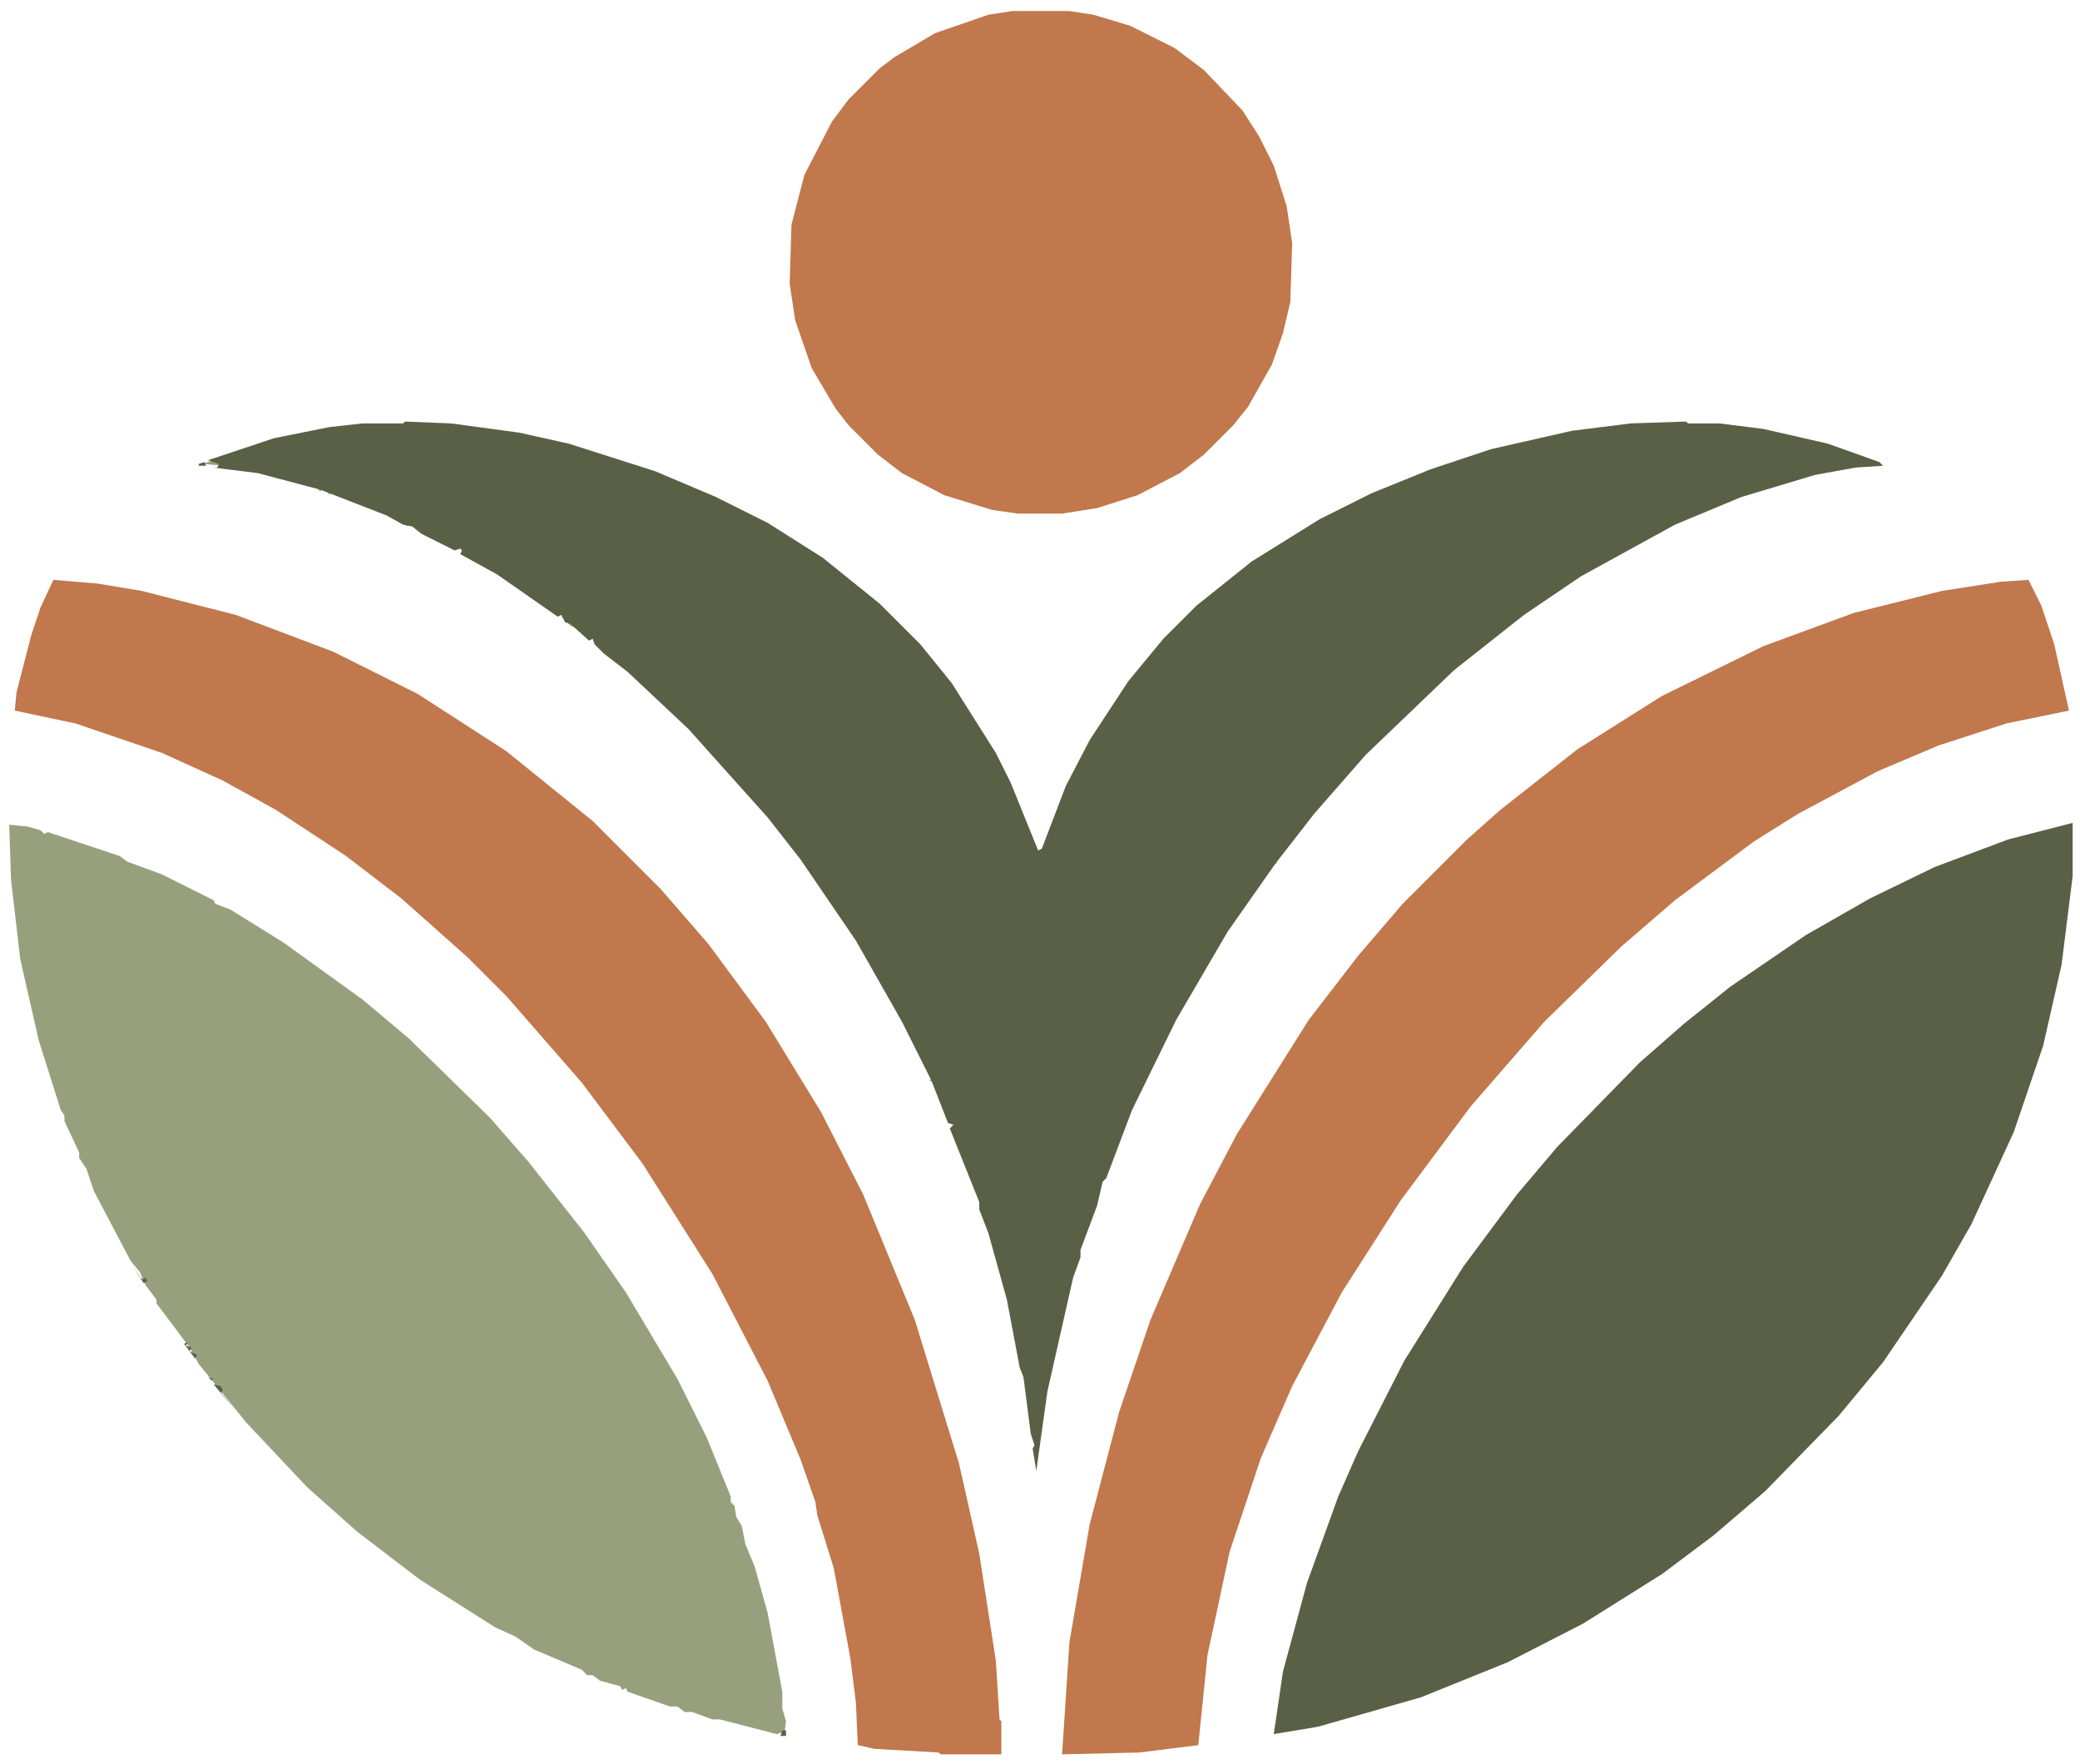
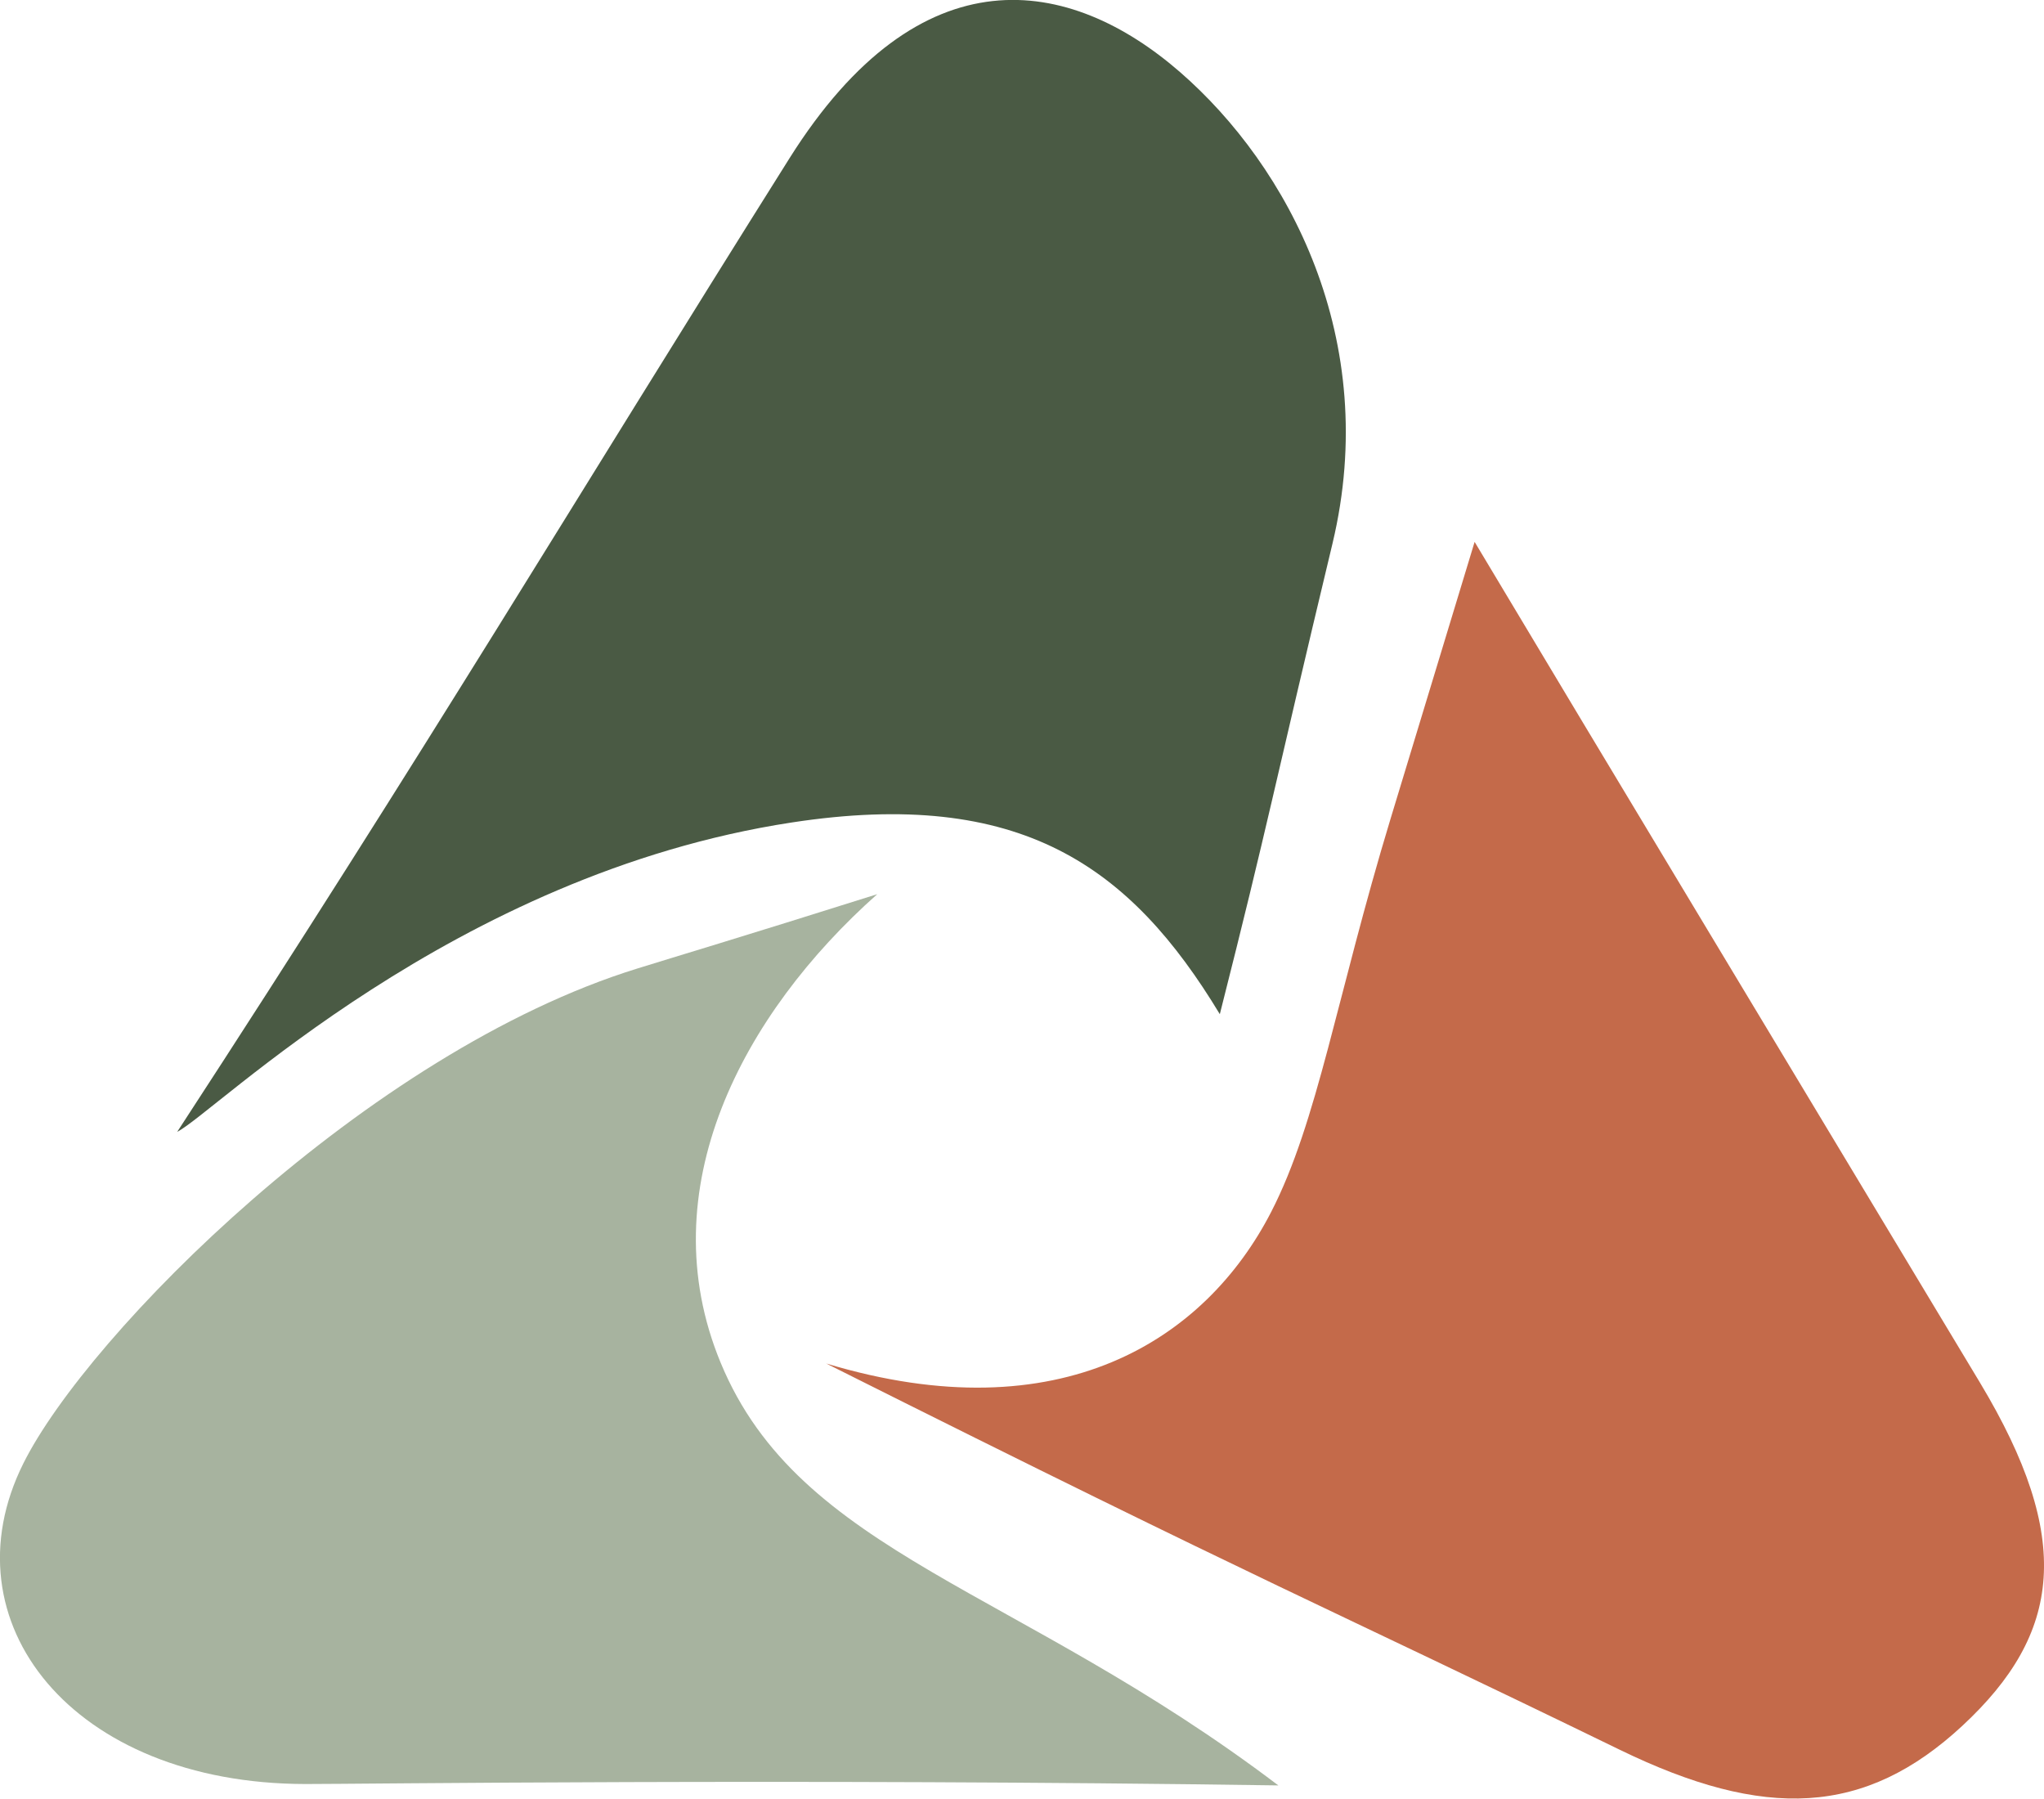
- <svg xmlns="http://www.w3.org/2000/svg" width="1130" height="958" viewBox="0 0 1130 958" role="img">
-   <g>
-     <path d="M 564 781 L 562 782 L 564 786 Z M 518 614 L 517 615 L 519 616 L 521 622 Z M 506 586 L 505 587 L 507 588 Z M 694 469 L 693 468 L 688 474 L 690 473 L 692 469 Z M 5 448 L 6 478 L 11 521 L 21 565 L 33 603 L 35 606 L 35 609 L 43 626 L 43 629 L 47 635 L 51 647 L 71 685 L 76 691 L 79 698 L 85 706 L 85 708 L 103 732 L 108 741 L 134 773 L 167 808 L 194 832 L 228 858 L 269 884 L 280 889 L 290 896 L 316 907 L 319 910 L 322 910 L 326 913 L 337 916 L 338 918 L 340 917 L 341 919 L 364 927 L 368 927 L 372 930 L 376 930 L 387 934 L 391 934 L 422 942 L 425 941 L 426 943 L 427 935 L 425 928 L 425 919 L 417 876 L 410 851 L 405 839 L 403 829 L 400 824 L 399 818 L 397 816 L 397 813 L 384 781 L 368 749 L 340 702 L 317 669 L 287 631 L 266 607 L 222 564 L 197 543 L 154 512 L 125 494 L 117 491 L 116 489 L 88 475 L 69 468 L 65 465 L 26 452 L 24 453 L 22 451 L 15 449 Z M 304 334 L 310 340 L 313 341 Z M 220 284 L 221 286 L 222 285 Z M 172 265 L 174 267 L 175 266 L 178 267 L 179 269 L 180 267 Z M 122 248 L 110 252 L 122 253 L 119 252 L 119 250 Z" fill="#97A07C" fill-rule="evenodd" />
-     <path d="M 425 940 L 424 943 L 427 943 L 427 940 Z M 116 752 L 128 766 L 120 757 L 121 755 L 120 753 Z M 113 748 L 115 750 L 116 748 L 115 749 Z M 94 722 L 106 738 L 107 736 L 103 734 L 104 732 L 101 731 L 102 729 L 100 730 Z M 72 687 L 78 697 L 80 696 L 79 694 L 78 695 L 76 694 Z M 1126 447 L 1091 456 L 1051 471 L 1016 488 L 981 508 L 940 536 L 915 556 L 891 577 L 846 623 L 824 649 L 795 688 L 763 739 L 738 788 L 727 813 L 710 860 L 697 908 L 692 942 L 716 938 L 772 922 L 819 903 L 860 882 L 903 855 L 931 834 L 959 810 L 999 769 L 1023 740 L 1055 693 L 1071 665 L 1094 615 L 1110 568 L 1120 524 L 1126 476 Z M 114 253 L 112 253 L 111 251 L 108 252 L 108 253 Z M 113 250 L 119 252 L 118 254 L 116 254 L 140 257 L 174 266 L 210 280 L 219 285 L 224 286 L 229 290 L 247 299 L 250 298 L 251 299 L 250 301 L 270 312 L 303 335 L 305 334 L 307 338 L 310 339 L 320 348 L 322 347 L 323 350 L 328 355 L 341 365 L 374 396 L 417 444 L 435 467 L 465 511 L 490 555 L 506 587 L 515 610 L 518 611 L 516 613 L 532 653 L 532 657 L 537 670 L 547 706 L 554 743 L 556 748 L 560 779 L 562 785 L 561 787 L 563 799 L 569 756 L 583 694 L 587 683 L 587 679 L 596 655 L 599 642 L 601 640 L 615 603 L 639 554 L 667 506 L 693 469 L 714 442 L 742 410 L 790 364 L 828 334 L 859 313 L 910 285 L 946 270 L 986 258 L 1008 254 L 1023 253 L 1021 251 L 993 241 L 958 233 L 934 230 L 917 230 L 916 229 L 886 230 L 854 234 L 810 244 L 777 255 L 745 268 L 717 282 L 680 305 L 650 329 L 632 347 L 613 370 L 592 402 L 579 427 L 566 461 L 564 462 L 549 425 L 541 409 L 517 371 L 500 350 L 478 328 L 447 303 L 417 284 L 389 270 L 356 256 L 309 241 L 282 235 L 245 230 L 220 229 L 219 230 L 197 230 L 179 232 L 149 238 Z" fill="#5A6046" fill-rule="evenodd" />
-     <path d="M 1102 315 L 1087 316 L 1055 321 L 1007 333 L 958 351 L 903 378 L 857 407 L 815 440 L 797 456 L 762 491 L 738 519 L 711 554 L 672 616 L 652 654 L 625 717 L 608 767 L 592 828 L 581 892 L 577 953 L 619 952 L 651 948 L 656 899 L 668 843 L 685 792 L 702 753 L 729 702 L 761 652 L 799 601 L 839 555 L 881 514 L 910 489 L 953 457 L 977 442 L 1020 419 L 1053 405 L 1090 393 L 1124 386 L 1116 350 L 1109 329 Z M 29 315 L 22 330 L 17 345 L 9 376 L 8 386 L 41 393 L 88 409 L 121 424 L 150 440 L 188 465 L 218 488 L 254 520 L 275 541 L 316 588 L 349 632 L 387 692 L 417 750 L 435 793 L 443 816 L 444 823 L 453 852 L 462 901 L 465 925 L 466 948 L 475 950 L 510 952 L 511 953 L 544 953 L 544 935 L 543 934 L 541 902 L 532 844 L 521 795 L 497 717 L 469 649 L 446 604 L 416 555 L 385 513 L 359 483 L 322 446 L 275 408 L 227 377 L 181 354 L 128 334 L 77 321 L 53 317 Z M 537 8 L 508 18 L 486 31 L 478 37 L 461 54 L 452 66 L 437 95 L 430 122 L 429 154 L 432 174 L 441 200 L 454 222 L 461 231 L 477 247 L 490 257 L 513 269 L 539 277 L 553 279 L 577 279 L 596 276 L 618 269 L 641 257 L 654 247 L 670 231 L 678 221 L 691 198 L 697 181 L 701 164 L 702 132 L 699 112 L 692 90 L 684 74 L 675 60 L 654 38 L 638 26 L 614 14 L 594 8 L 581 6 L 550 6 Z" fill="#C0784C" fill-rule="evenodd" />
-   </g>
+ <svg xmlns="http://www.w3.org/2000/svg" viewBox="40.6 41.32 146 128.45" role="img" aria-labelledby="t">
+   <path fill="#4A5A44" d="M53.26,122.15 C71.34,94.41 81.33,77.53 97.00,52.61 C106.36,37.74 117.01,39.62 124.89,46.47 C132.62,53.19 139.26,65.56 135.78,80.13 C131.49,98.02 131.25,99.87 127.73,113.75 C121.36,103.21 113.53,97.55 97.15,100.06 C72.95,103.76 55.94,120.81 53.26,122.15 L53.26,122.15Z" />
+   <path fill="#C46A4A" d="M145.93,80.02 C155.11,95.38 168.97,118.35 182.03,140.07 C188.71,151.19 187.88,157.97 180.77,164.57 C173.82,171.02 166.65,171.32 156.29,166.28 C134.95,155.90 131.41,154.64 99.62,138.70 C116.36,143.74 126.71,136.99 131.40,127.87 C134.72,121.42 136.06,112.53 139.93,99.78 L145.93,80.02Z" />
+   <path fill="#A7B39F" d="M131.92,168.83 C97.25,168.32 65.75,168.74 62.41,168.73 C45.76,168.71 36.62,157.14 42.27,145.83 C46.86,136.62 66.81,116.47 86.12,110.49 C88.98,109.60 93.14,108.37 103.26,105.18 C93.63,113.74 86.96,126.27 92.07,138.63 C97.73,152.33 113.26,154.69 131.91,168.83 L131.92,168.83Z" />
</svg>
